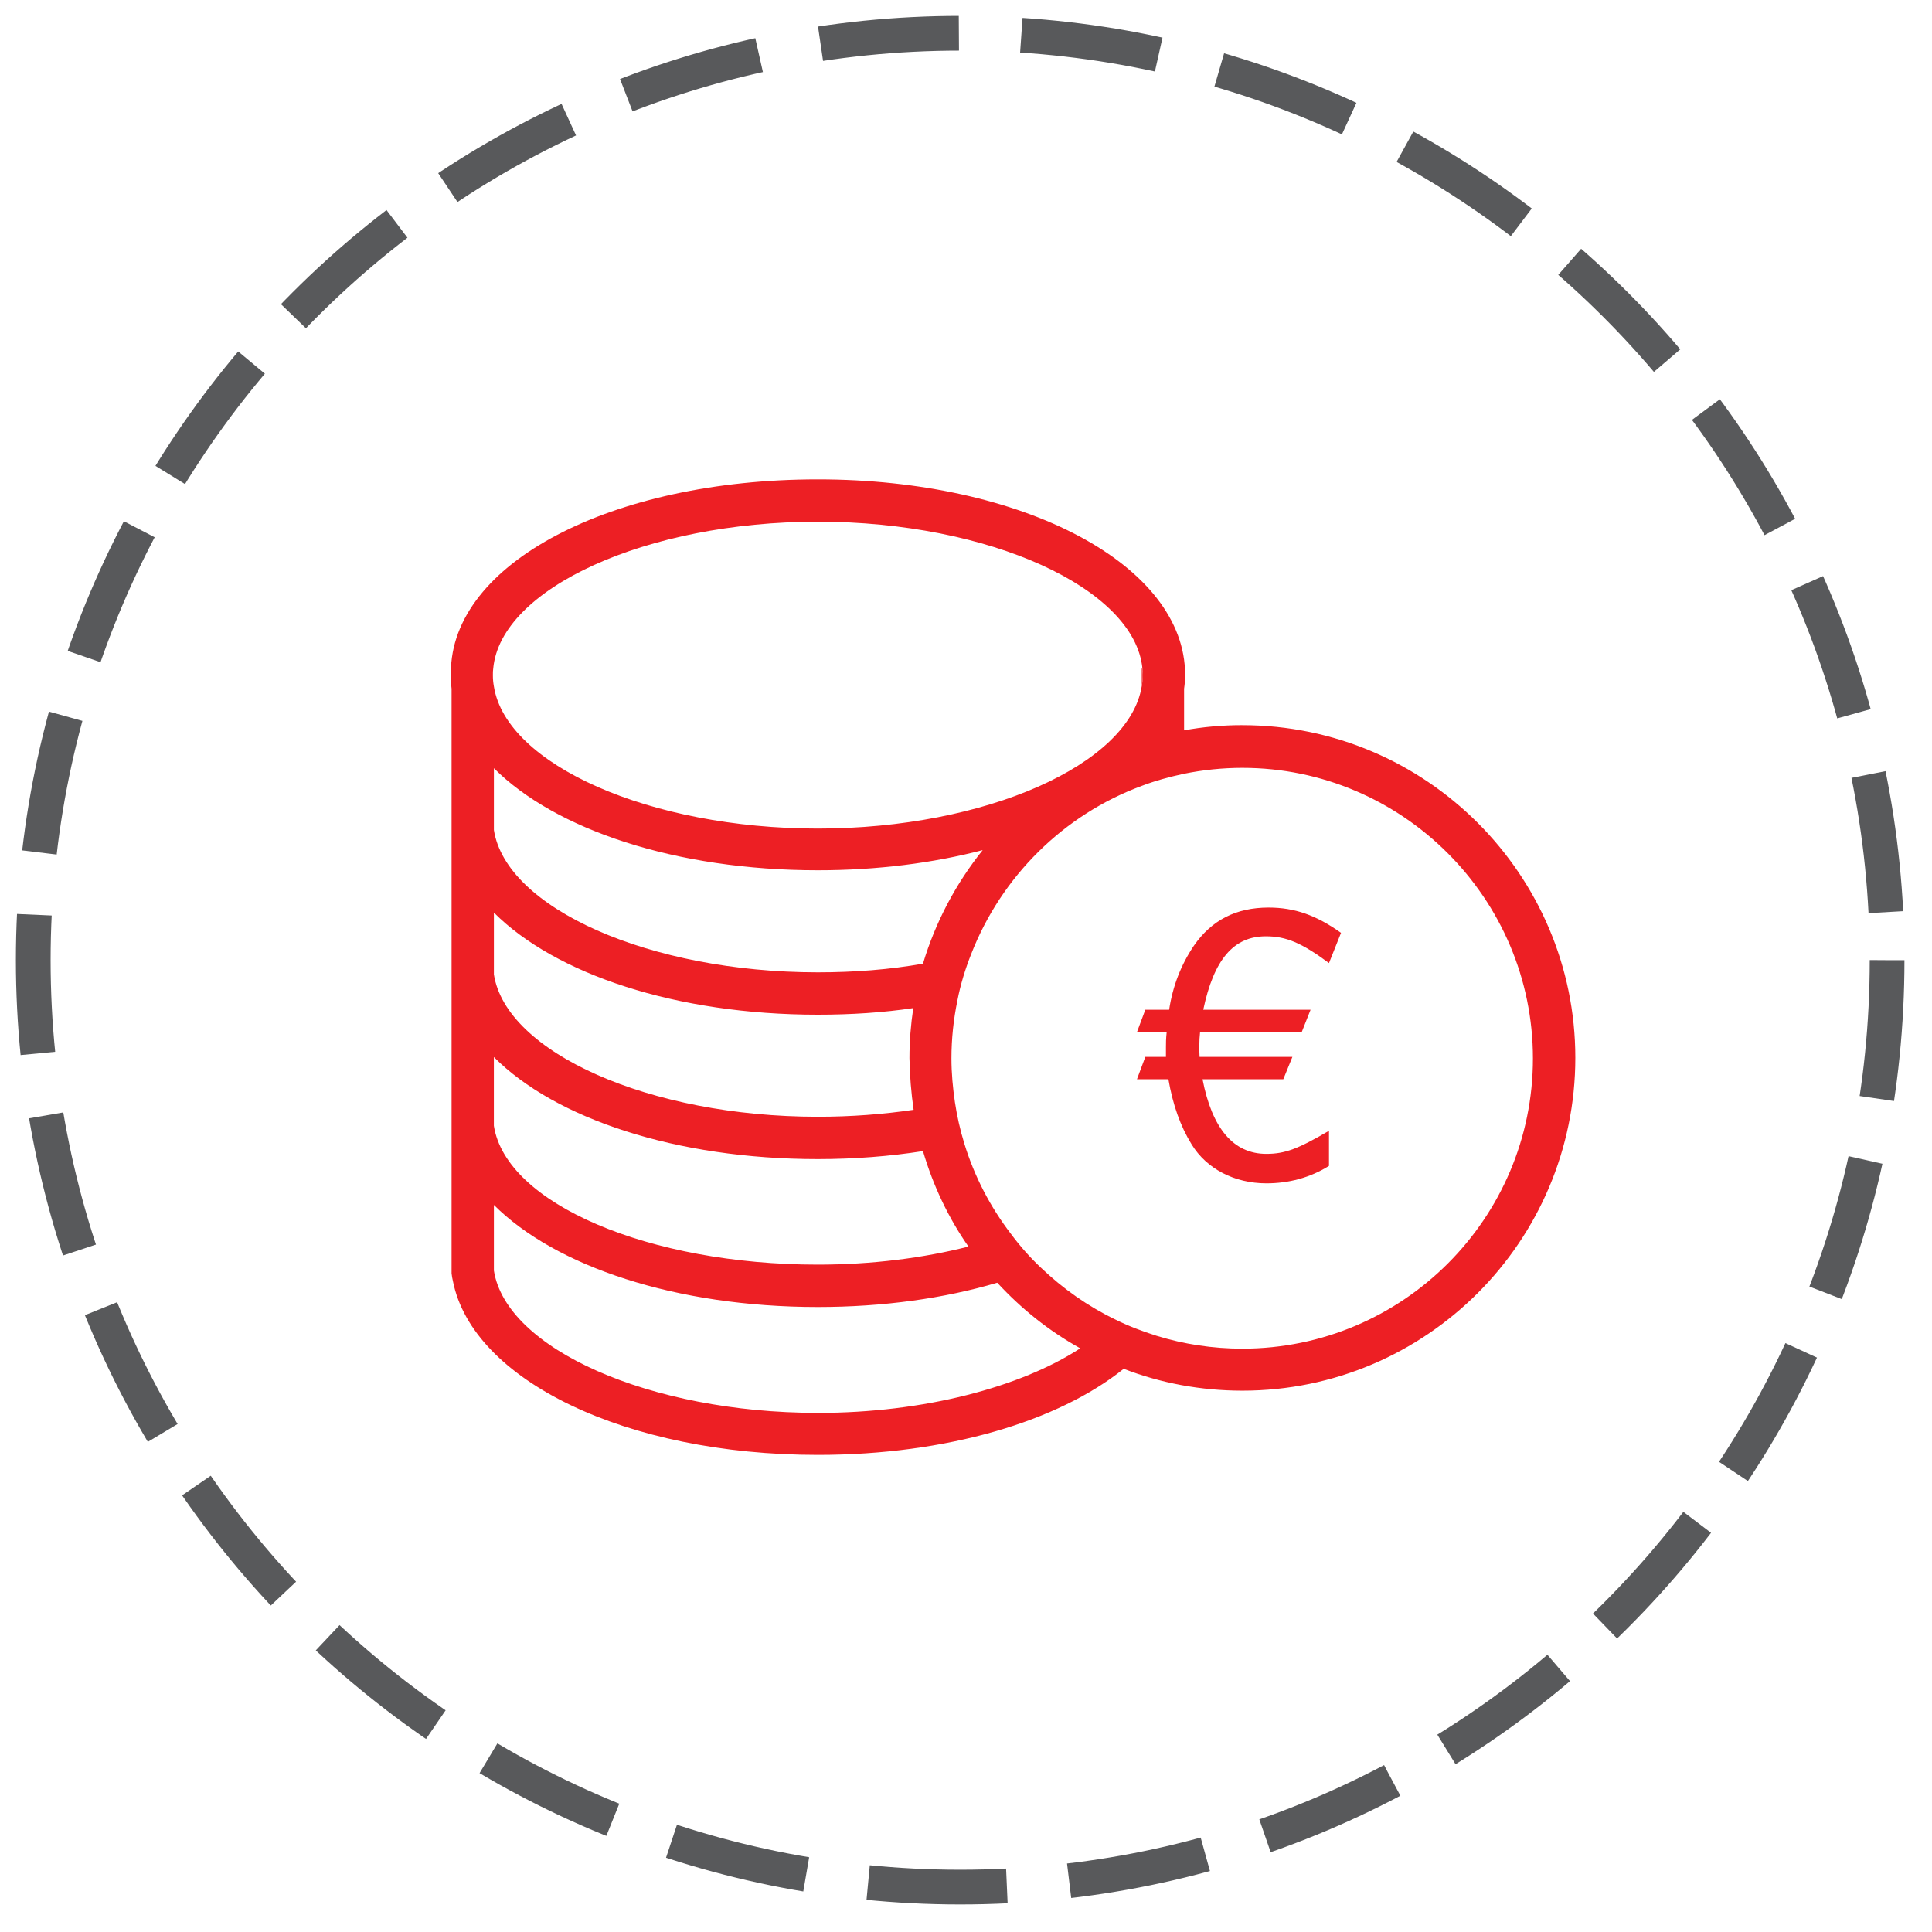
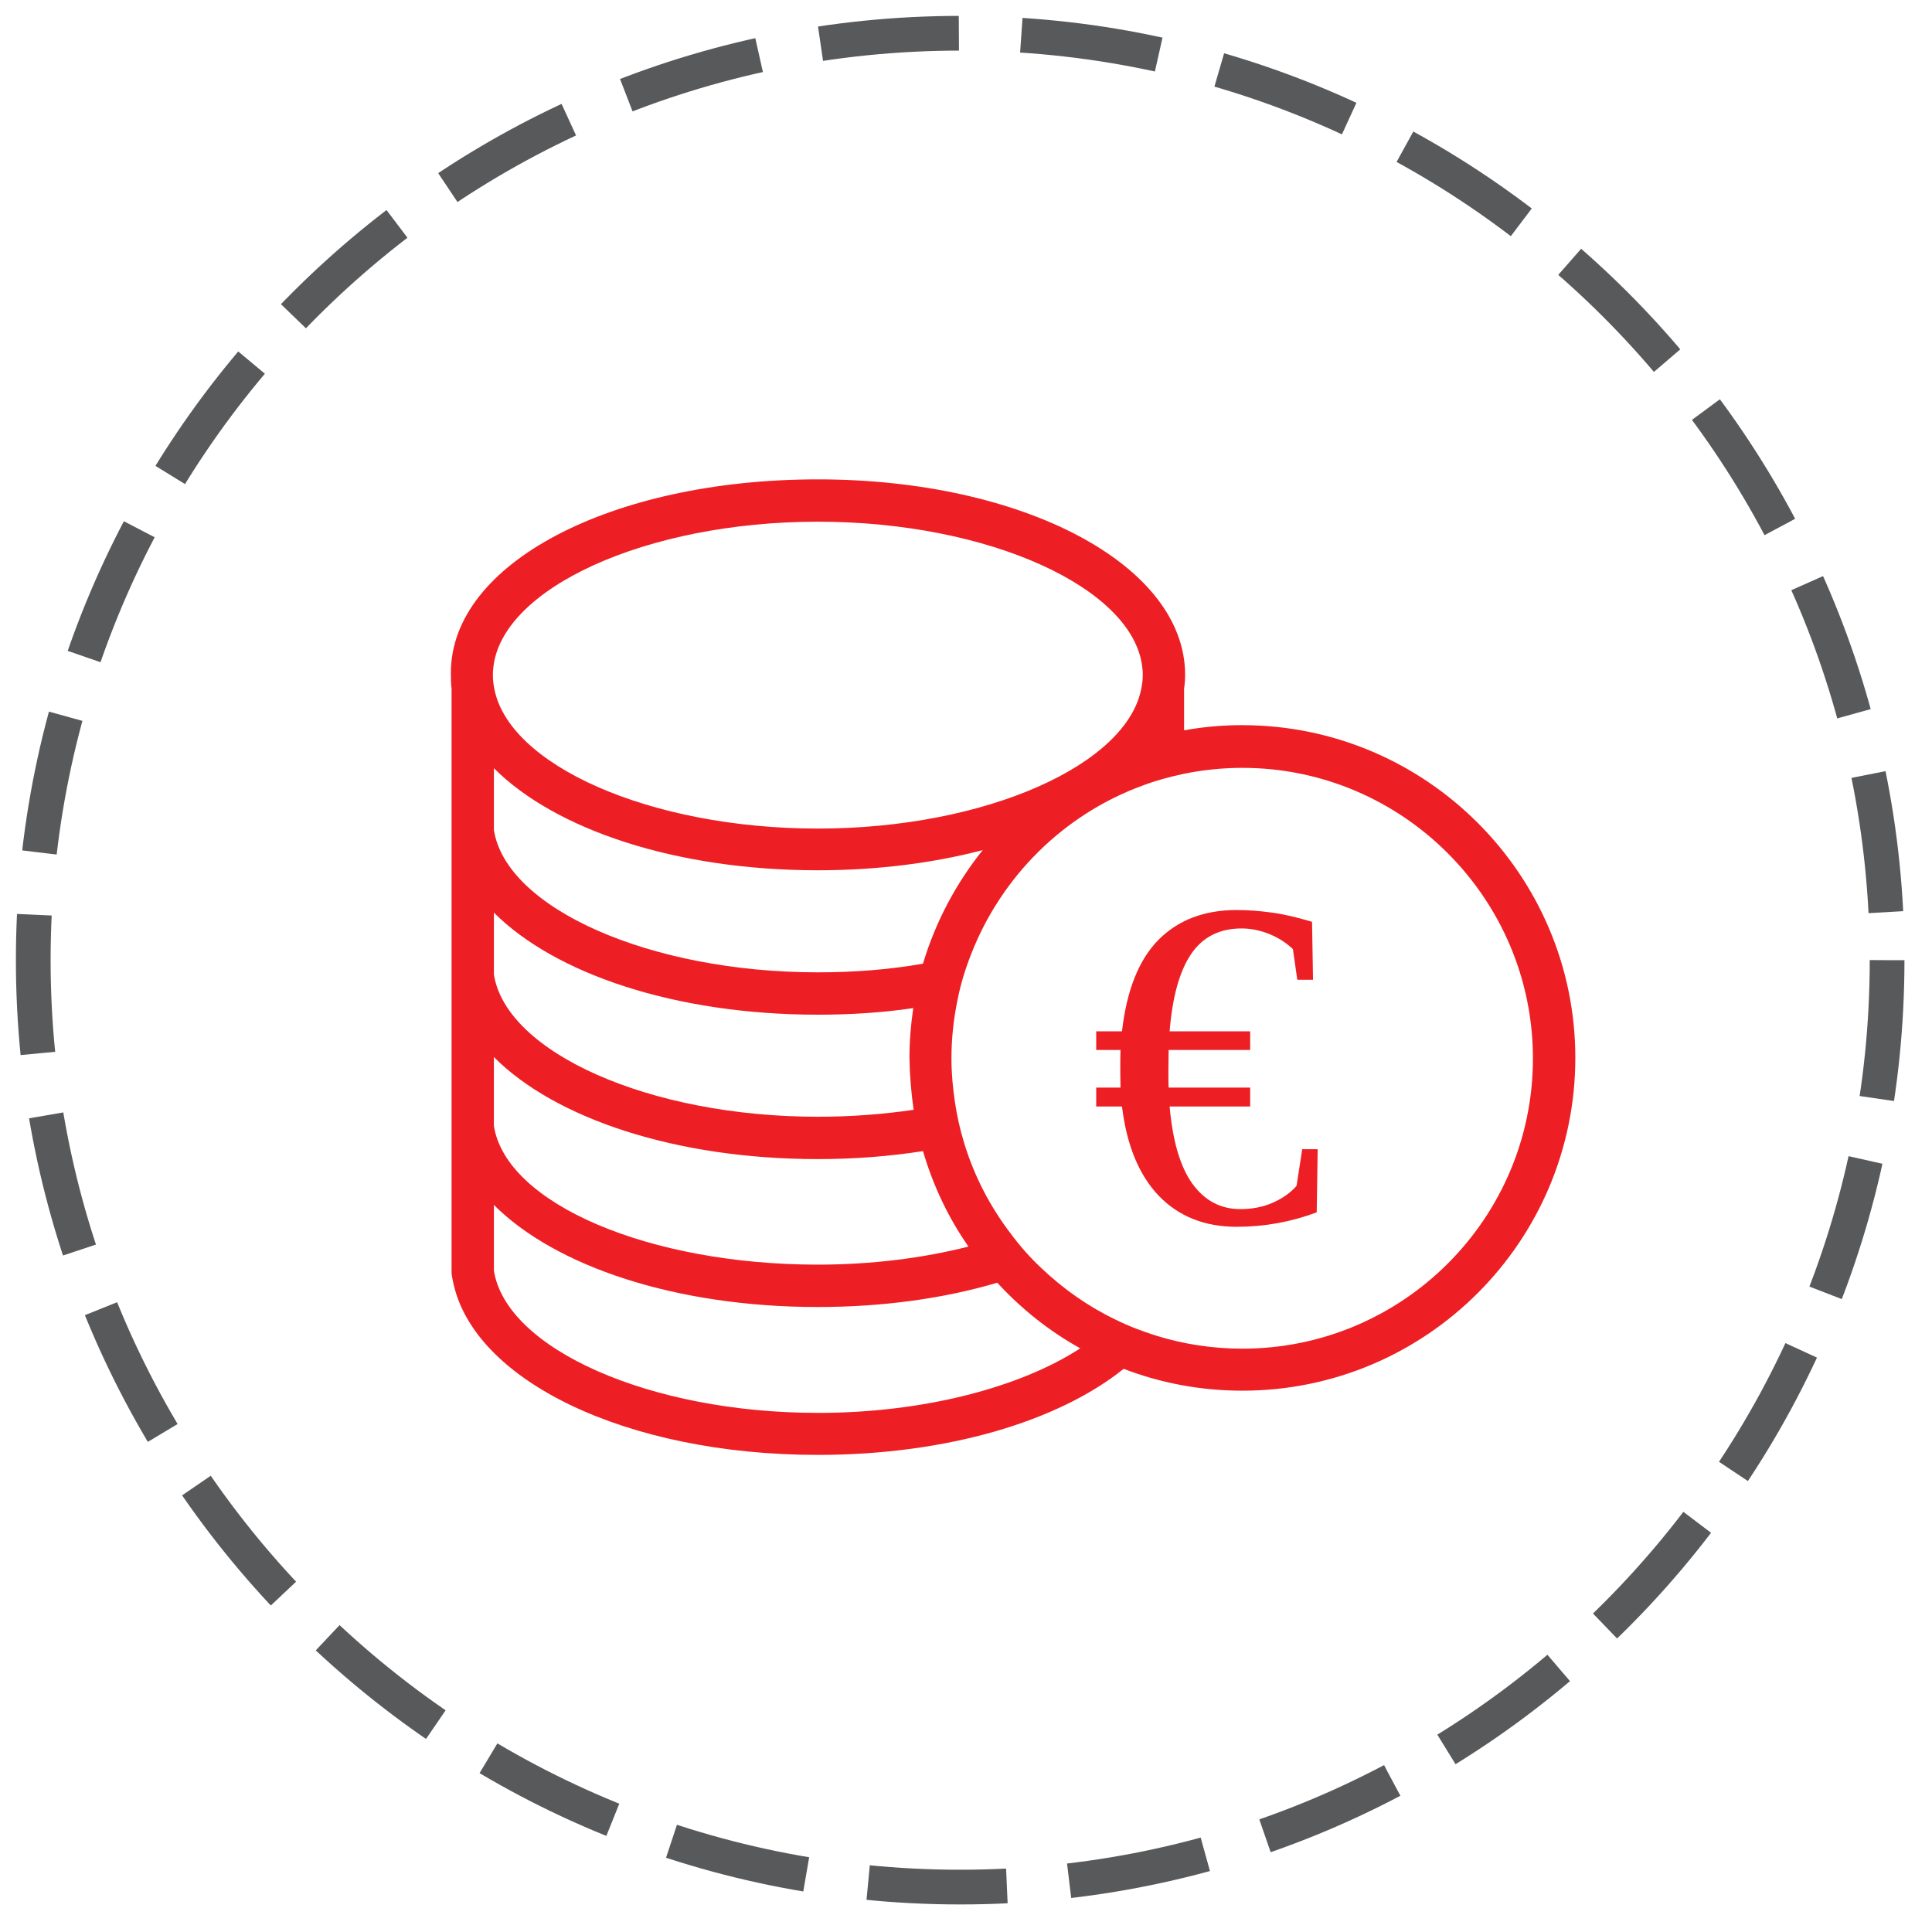
<svg xmlns="http://www.w3.org/2000/svg" width="75" height="75">
-   <g>
-     <rect fill="none" id="canvas_background" height="77" width="77" y="-1" x="-1" />
-     <g display="none" overflow="visible" y="0" x="0" height="100%" width="100%" id="canvasGrid">
-       <rect fill="url(#gridpattern)" stroke-width="0" y="0" x="0" height="100%" width="100%" />
-     </g>
-   </g>
  <g>
    <style type="text/css">
            .st0{fill:none;stroke:#58595B;stroke-width:10;stroke-miterlimit:10;stroke-dasharray:40,18;}
            .st1{fill:#ED1F24;}
        </style>
    <g id="svg_9">
      <circle transform="matrix(0.1347677,0,0,0.1347677,0,0) " id="svg_5" r="267" cy="276.576" cx="276.578" class="st0" />
      <path id="svg_6" d="m48.23,28.15c-0.768,0 -1.536,0.067 -2.264,0.202l0,-1.617c0.027,-0.175 0.04,-0.35 0.04,-0.539c0,-4.259 -6.267,-7.587 -14.258,-7.587s-14.245,3.248 -14.245,7.507c0,0.175 0,0.431 0.027,0.62l0,22.695c0.013,0.108 0.027,0.202 0.054,0.31c0.768,3.841 6.711,6.738 14.164,6.738c5.013,0 9.339,-1.307 11.873,-3.342c1.429,0.553 2.992,0.849 4.609,0.849c7.129,0 12.924,-5.795 12.924,-12.924c0,-7.102 -5.795,-12.911 -12.924,-12.911zm-29.083,-2.197c0.283,-3.113 5.943,-5.701 12.601,-5.701s12.304,2.588 12.601,5.701c0.013,0.081 0.013,0.162 0.013,0.256c0,0.148 -0.013,0.283 -0.04,0.431c-0.485,3.032 -6.051,5.525 -12.574,5.525c-6.523,0 -12.089,-2.48 -12.574,-5.512c-0.027,-0.148 -0.04,-0.283 -0.04,-0.431c0,-0.108 0,-0.189 0.013,-0.27zm16.32,17.129c-1.186,0.175 -2.426,0.27 -3.72,0.27c-6.536,0 -12.102,-2.493 -12.574,-5.525l0,-2.399c2.385,2.385 7.062,3.962 12.574,3.962c1.294,0 2.534,-0.081 3.706,-0.256c-0.094,0.633 -0.148,1.28 -0.148,1.941c0.013,0.687 0.067,1.348 0.162,2.008zm-3.72,1.914c1.429,0 2.79,-0.108 4.083,-0.31c0.391,1.334 0.984,2.588 1.765,3.706c-1.752,0.445 -3.747,0.701 -5.849,0.701c-6.536,0 -12.102,-2.358 -12.574,-5.391l0,-2.668c2.372,2.385 7.062,3.962 12.574,3.962zm0,-7.25c-6.536,0 -12.102,-2.493 -12.574,-5.525l0,-2.399c2.385,2.385 7.062,3.962 12.574,3.962c2.318,0 4.488,-0.283 6.401,-0.782c-1.038,1.294 -1.833,2.79 -2.318,4.407c-1.28,0.229 -2.655,0.337 -4.083,0.337zm0,17.102c-6.536,0 -12.102,-2.493 -12.574,-5.525l0,-2.547c2.385,2.385 7.062,3.962 12.574,3.962c2.547,0 4.919,-0.337 6.967,-0.943c0.93,1.011 2.008,1.873 3.221,2.547c-2.318,1.509 -6.065,2.507 -10.188,2.507zm16.482,-2.493c-1.159,0 -2.278,-0.175 -3.329,-0.499c-0.553,-0.175 -1.092,-0.377 -1.604,-0.633c-1.065,-0.512 -2.035,-1.199 -2.884,-2.008c-0.431,-0.404 -0.822,-0.849 -1.172,-1.321c-0.795,-1.038 -1.415,-2.224 -1.806,-3.504c-0.162,-0.526 -0.283,-1.065 -0.364,-1.604c-0.081,-0.553 -0.135,-1.119 -0.135,-1.698c0,-0.768 0.081,-1.509 0.229,-2.237c0.121,-0.633 0.31,-1.24 0.539,-1.819c1.172,-3.005 3.585,-5.404 6.617,-6.523c0.526,-0.202 1.078,-0.35 1.644,-0.472c0.728,-0.148 1.496,-0.229 2.264,-0.229c6.213,0 11.28,5.067 11.28,11.28c0,6.213 -5.054,11.267 -11.28,11.267z" class="st1" />
-       <path id="svg_7" d="m44.363,26.196c0,0.148 -0.013,0.283 -0.04,0.431l0,-0.674l0.027,0c0,0.081 0.013,0.162 0.013,0.243z" class="st1" />
-       <g transform="matrix(0.1347677,0,0,0.1347677,0,0) " id="svg_8" />
    </g>
-     <text stroke="#000" transform="matrix(0.6100689,0,0,0.6100689,159.0919,110.1799) " xml:space="preserve" text-anchor="start" font-family="Helvetica, Arial, sans-serif" font-size="24" id="svg_10" y="-105.836" x="-188.477" stroke-width="0" fill="#ed1f24">€</text>
+     <text stroke="#000" transform="matrix(0.6100689,0,0,0.6100689,159.0919,110.1799) " font-size="30" y="-102.836" x="-191.477" stroke-width="0" fill="#ed1f24">€</text>
  </g>
</svg>
